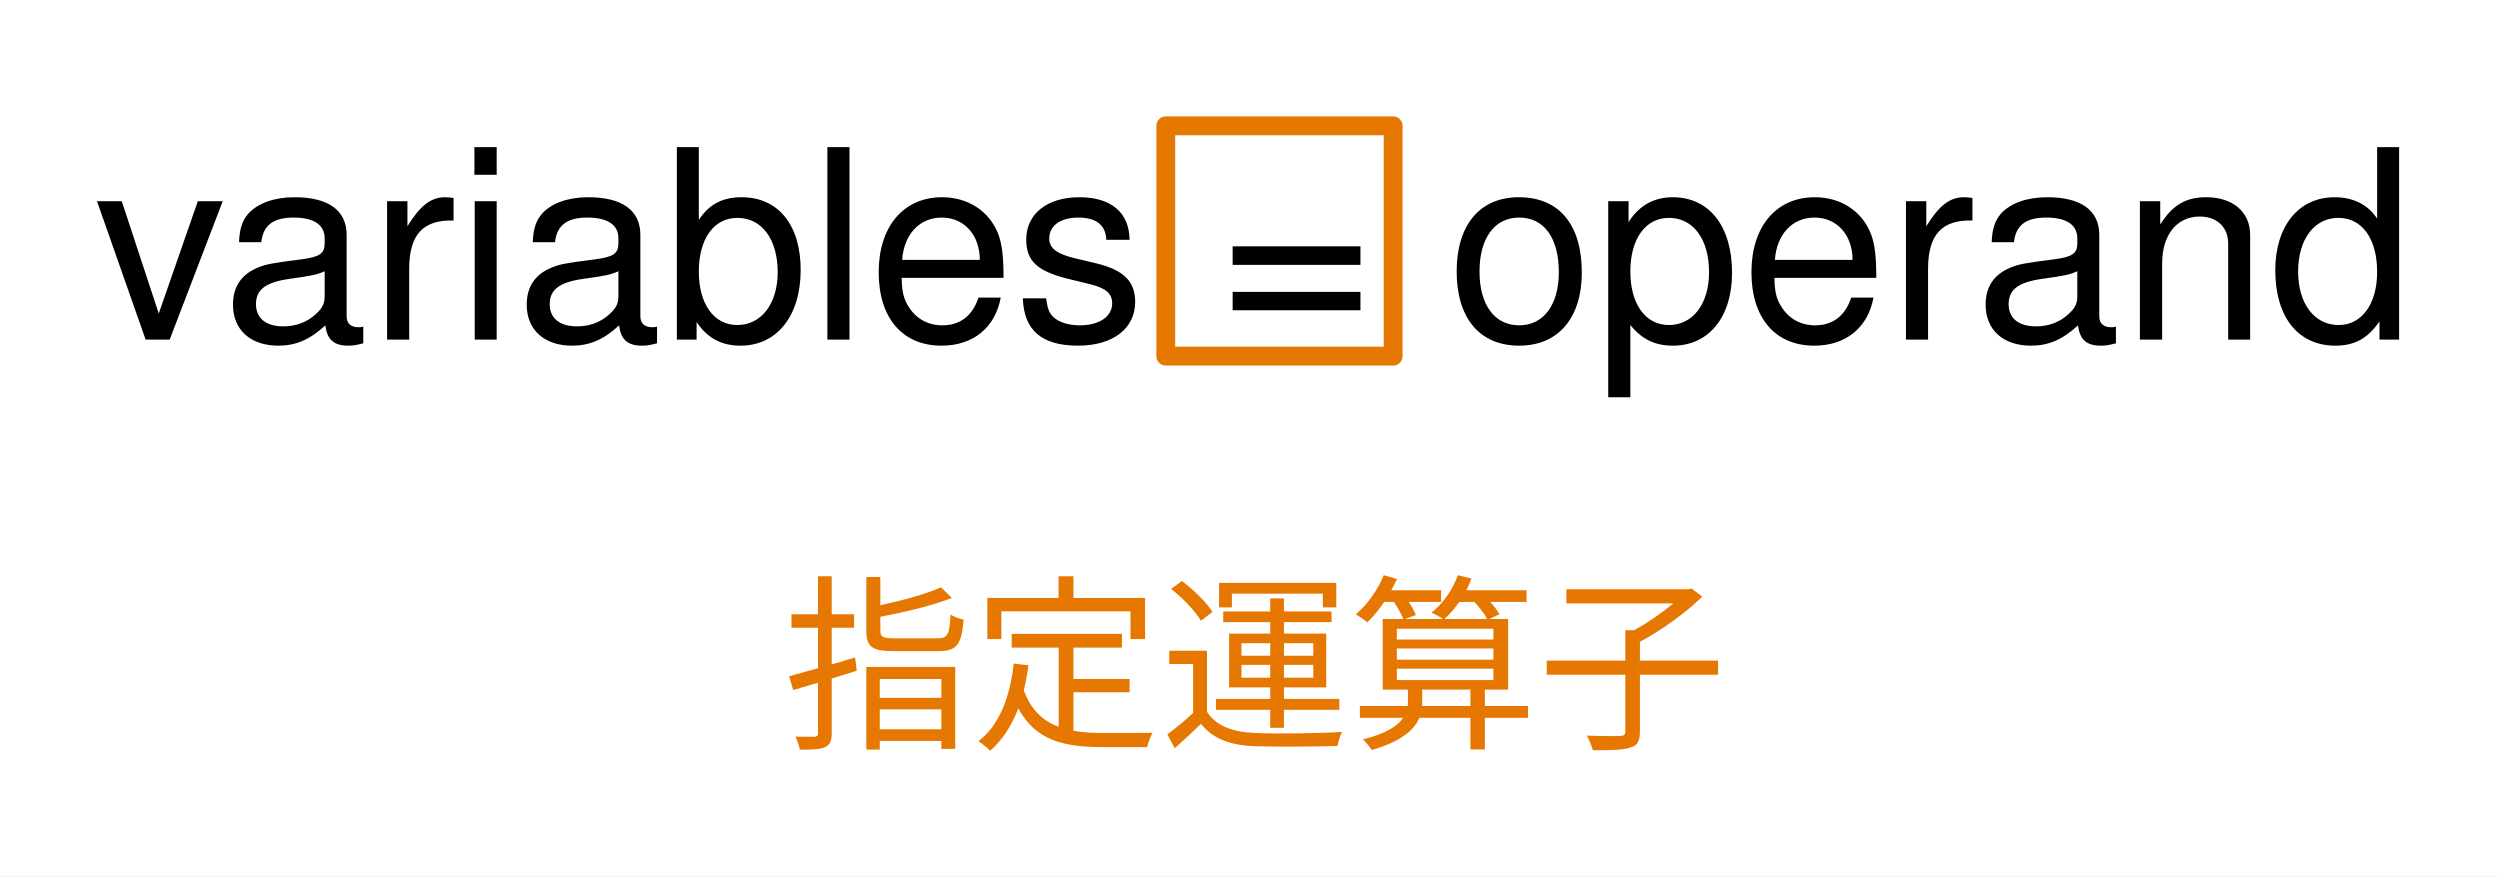
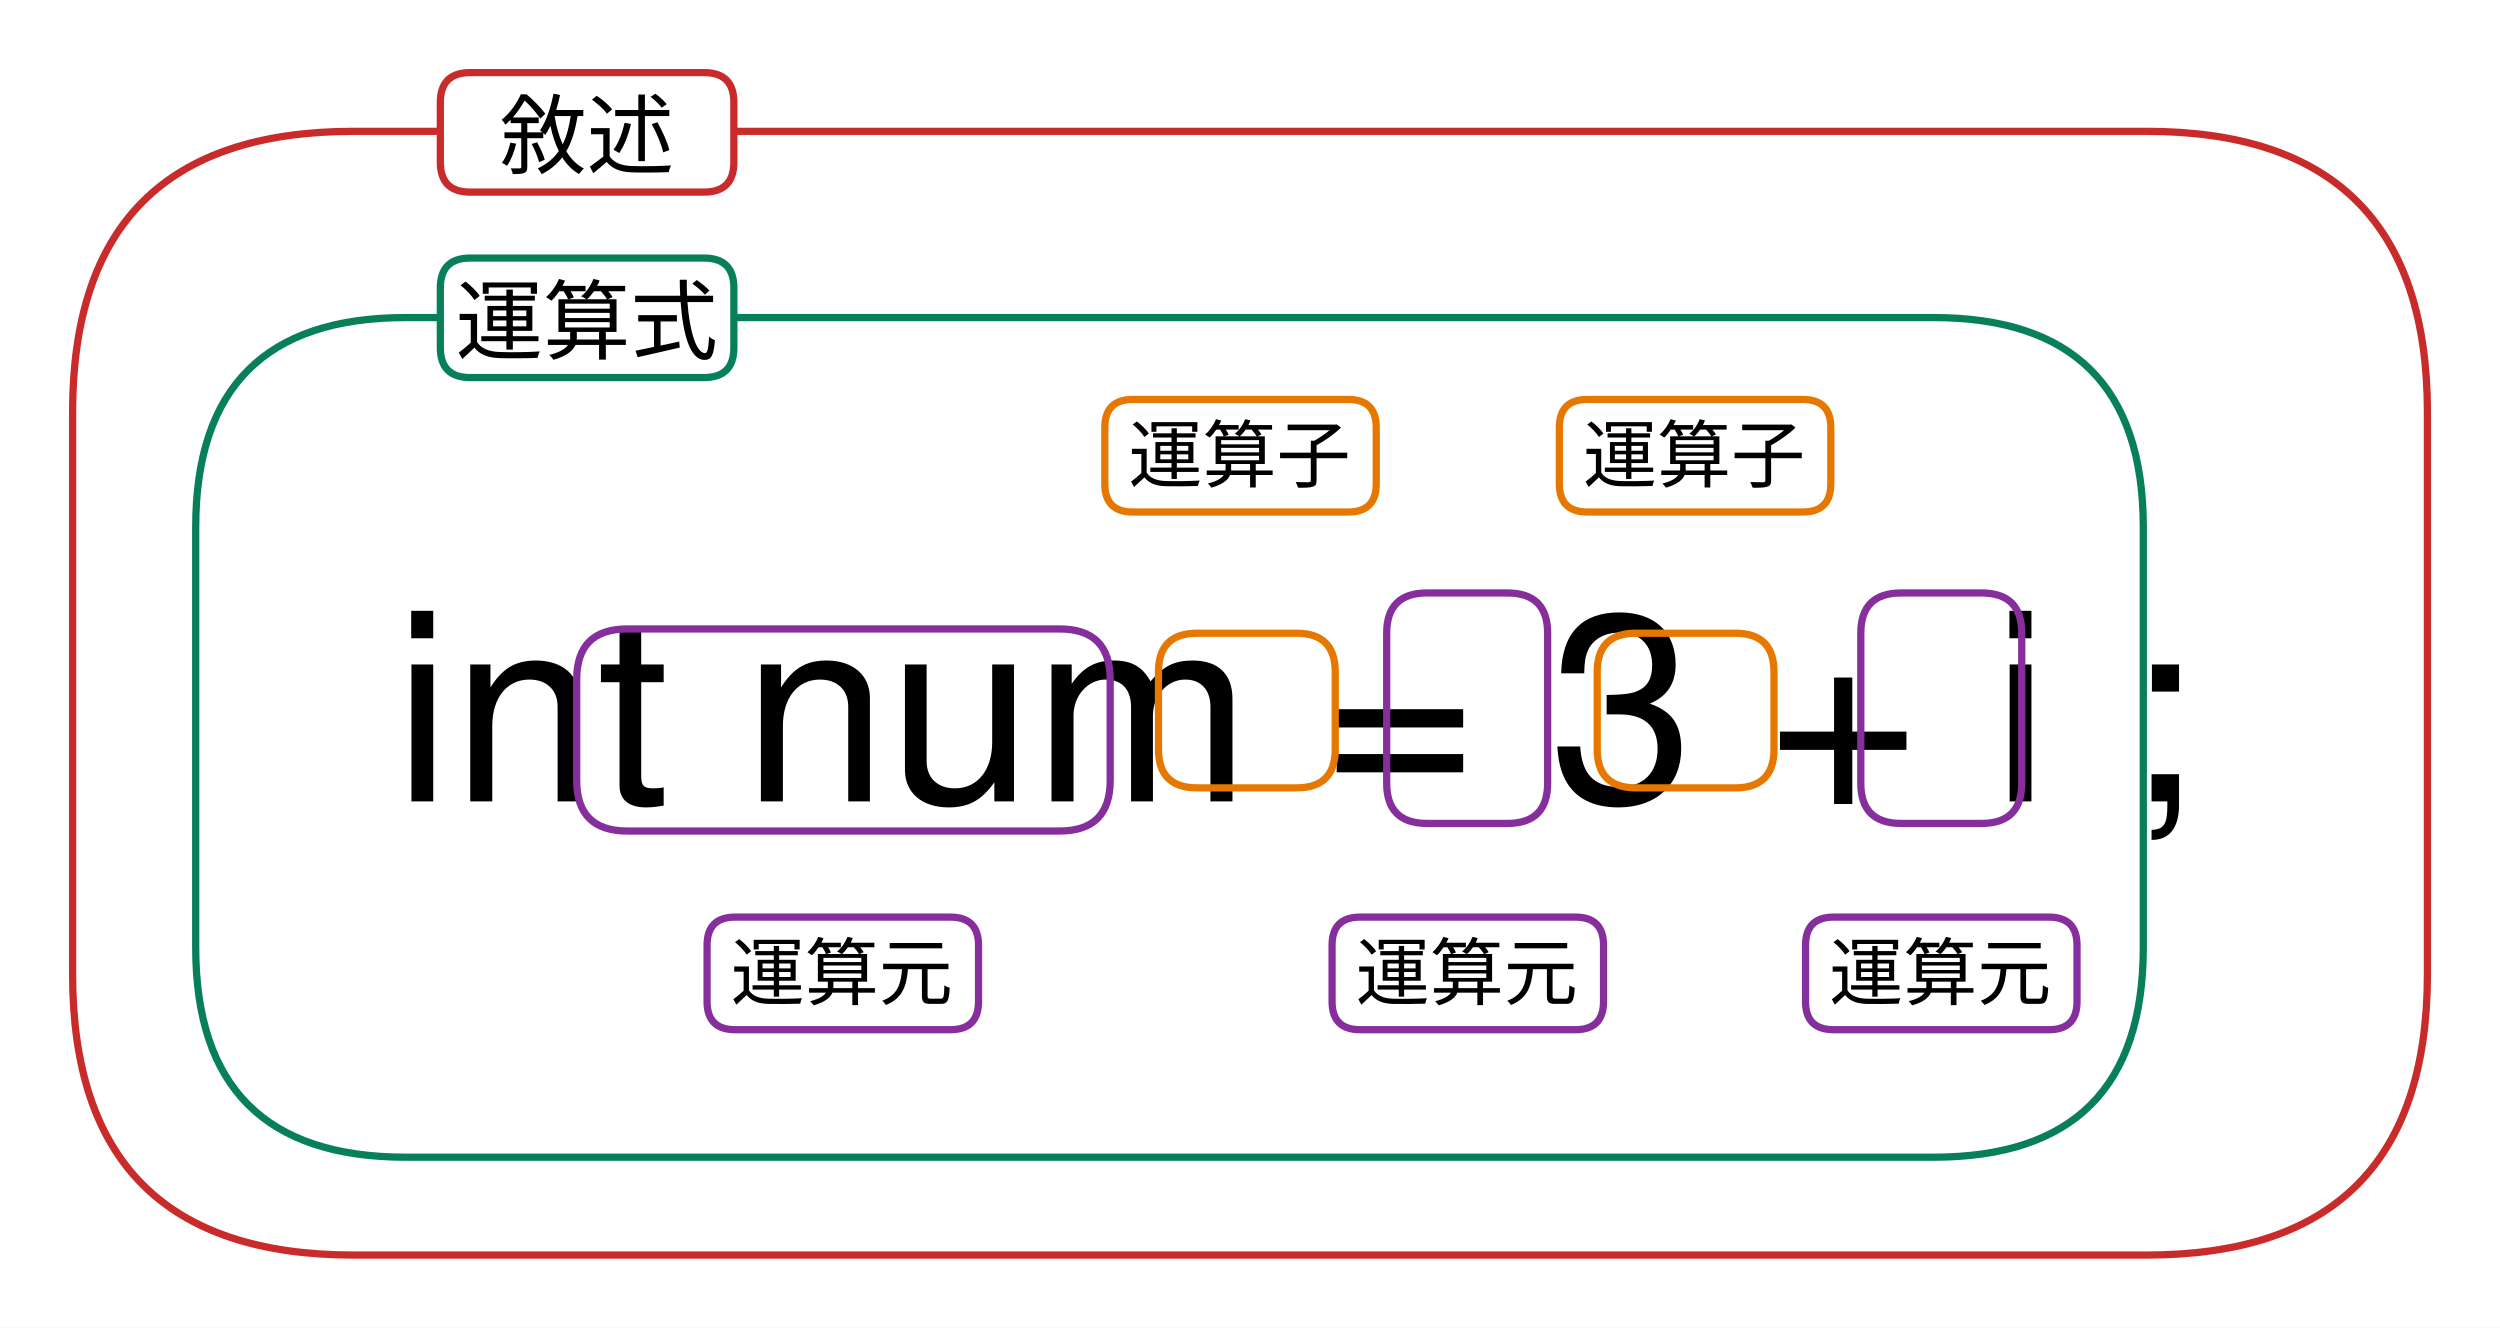
- <svg xmlns="http://www.w3.org/2000/svg" version="1.1" viewBox="0 0 265 92.881" width="265" height="92.881">
+ <svg xmlns="http://www.w3.org/2000/svg" version="1.1" viewBox="0 0 344.348 182.872" width="344.348" height="182.872">
  
-   eyJ2ZXJzaW9uIjoiMSIsImVuY29kaW5nIjoiYnN0cmluZyIsImNvbXByZXNzZWQiOnRydWUsImVuY29kZWQiOiJ4nM1Wy27TQFx1MDAxNN33K1wis23DPP2oxFx1MDAwMlpcdTAwMTBIPERTWiqEqok9iadxPcYzSZtWXbBiXHUwMDAxXHUwMDBidkj8XHUwMDAz/auC+Fx1MDAwYu44IXbSh0pRpXpcdTAwMTFp7mPu65y5OV5qtTw7LqS32vLkYSwylZTiwFt28pEsjdI5qEh1NnpYxpVlam1hVu/fXHUwMDE3RdHuK9vVetCO9f7ETWZyX+bWgOE7OLdax9VvI5CVh7ayraR1XHUwMDE4zNCi9KXOq5Bh5Fx1MDAxM4xcdFwiM1x1MDAwM2XWIZKVXHRoe1wiM7LWOJFnXHUwMDBlt4ZcdTAwMWJHayt7Ju4+pWRTXHJI/ryO2lNZ1rHjbFKPiNNhKWutsaVcdTAwMWXIbZXY1OW1IJ/5XHUwMDE5XHL9qr1KPeynuTRmzkdcdTAwMTdcIlZ27GSork/k/eqOWnLoykSojYLIZ1x1MDAxMWJcdTAwMTFUXHUwMDFizrTOn0R+O6Qo5ChAXHUwMDE4M8xcdTAwMTbyWtOZLl1e91D11Zl1RTzoQ3p5MrOxpchNIUpcdTAwMThVbXcwrZgwPpOlUvVTXHUwMDBiQkrreLLqO+Y8XCI+XHR4XYWLUjxL6ulX0lx1MDAxY496L8pccrIj9YfN3W2x87xQW95U/36xvakoi2lcdTAwMWI941x1MDAwZY1CXFxcco9cdTAwMWJcYqudh0VcIiZwwL5cdTAwMWZSjFx1MDAxMSdcZkczfabyXHUwMDAxKPNhltUyXHUwMDFkXHUwMDBmLkBQT+e2o47cfFx1MDAxYSNw0idiX2Xjv5SYoNqhXHUwMDE5Mlx1MDAxZIlSiW4mTetBS1x1MDAxN1x1MDAxMtqbNFx1MDAwN2AkJFDd6M+5PsxU34Hfy2Rvnlx1MDAxNVZcdTAwMDFcdTAwMWZnaqtcdTAwMWJtiCFcdTAwMTVcdTAwMDHXlc+SxZJ0qfoqXHUwMDE32eZcdTAwMTVpVbYny1x1MDAxN7OzlLGdoPNcdTAwMDKKkohcXEZRXHUwMDFhRZSGQXh9io6GR7t7+aiIzFuuzNFcblx1MDAwZj+86tyMouRcdTAwMDZcdTAwMTRFN6JohGnb5yRAXHUwMDA0XHUwMDA1lJOQzlGUXHUwMDAygXGAWMhDXHUwMDFh+ITR4FKOSj9cYv6Po21cdTAwMDQtx1x1MDAwMfZDXHUwMDAyfafnXHUwMDE5XHUwMDBiJlxmXHUwMDEzijDxI7BAzVx1MDAxN2PKYMJcIvAmnN1BXHUwMDA2w0tcdTAwMDfFsX9g8JXAvnTt4EvXXHUwMDBl5pjyXHUwMDEwwySvXHLq+MU43ci762/WX29ccmP8NFx1MDAxZHVKftdBXHUwMDFkXHUwMDA21IGJXHUwMDAwnDnzXHUwMDAzslx1MDAwMGrG2lx1MDAwMYYu+IRcdTAwMTJAPr81TOPGgq9RzM+hXHUwMDE2MVx1MDAxNDLu0zuKWo5cdTAwMWGv4Fxy91x1MDAwZZqTXrF3fn75dHb6/ffHz79Ov539+HrxzkFzbre9c1x1MDAxNlOa0HJp2nJcdTAwMGb+NnYs9FxmTCckhempZFp4fbE3UvLg0XlcdTAwMDTd61Wfu7WiuuOUdEM5Plk6+Vx1MDAwM1C00V4ifQ==
+   eyJ2ZXJzaW9uIjoiMSIsImVuY29kaW5nIjoiYnN0cmluZyIsImNvbXByZXNzZWQiOnRydWUsImVuY29kZWQiOiJ4nO2c3XLiyFx1MDAxNcfv9ylcXN7LLNo+/d2bylx1MDAwNcbY448xNvhcdTAwMDOTSlEyXGJcdTAwMTBcdTAwMDYkXHUwMDBiXHUwMDAxhqm52ErlKlx1MDAxN8lNKnmJpPJcdTAwMDCpytPk6y1yhD1Gxsgw9sys7Fx1MDAxZMrlKqSW1Gr9/v0/p7vFu2/W1tbDse+s/7C27lxc1+yOW1x1MDAwZuzR+nfR9qFcdTAwMTP0Xa+Hu+j0e99cdTAwMWJcdTAwMDS1aclWXHUwMDE4+v1cdTAwMWa+/972favphlx1MDAxN553adW87s1hTsfpOr2wj1x1MDAwNX+N39fW3k3/xy5cdTAwMTQ61+G07HTr7DJA2PzWXHUwMDAzrze9pFwiRHJquLgr4PY38UqhU8e9XHK703dme6JN68NcdTAwMGJz6Jd2vSPvuGVcdTAwMGWy51x1MDAwM31cdTAwMTJmZldtuJ1OKVx1MDAxY3du7seutVx1MDAwNoEz29tcdTAwMGZcdTAwMDPv0jlz62Erqtfc9rvj+lx1MDAxZbbX7KjAXHUwMDFiNFs9p9+/d4zn2zU3XHUwMDFjT++P3G21e83pOWZbrqPbZNpiXHUwMDAyuFx1MDAxNlx1MDAxNIhcdTAwMDE5a4/oeLx/XHUwMDBiW0FoYMKAMWauXjmv41x1MDAwNVG9viXTz6xmXHUwMDE3du2yidXr1e/KhIHd6/t2gI9qVm50e8dUz1x1MDAxYbrluM1WiFx1MDAxYjmdXc+ZtjuVXHUwMDEyOOGxakZcdTAwMTfxd+qzh39T/NKEW3vBxt5utTn0yidHg71mcf12/2/mW7dlXHUwMDA3/m0rrvejL7H7iG4hXHUwMDFmXHUwMDAzbHbwwK/bNzSAlEoxXHRCKaLv9nfc3iXu7FxyOp1cdTAwMTlcdTAwMDReLyy5k+g5MHlv65bddTvjXHUwMDBm6N/QXHUwMDFiUYtVcnshnqW79qs1tvaLtTU32vnLeFP3XHUwMDFkvNb0nOzewdmO24wwX69h7Z3gnlx1MDAwMkJcdTAwMTe1d1cg9GL3XFzD6th4wmCnPl9/L3Cbbs/uXHUwMDFjP1q1aen3332cXHUwMDE2qaJJWlx1MDAwNCGpUJytLMVmn55C0Gqc58J8Ledx98xv6y8nRfI0KVx1MDAxYWNcdTAwMTlJdPQhTCtxT4qMU8tcdTAwMTCjmFx1MDAwMia51rFH/am1yNRDKYJ8IEVNXGIlXHUwMDA0xFx1MDAxMimelkXBqTTOyrkqXHUwMDBmqv1ytz84lHdcdTAwMTd9llan9/QltFxuxFx1MDAwMkPFhz/J+Kra/d+Pv//P3/78r9/9dqFegX5hvc6q86hGXHUwMDAzp1x1MDAxNt5AukCojMskoVxuwjhiTFY3zVxyfnpw9TZ/7neY2D27XHUwMDE0rUyrff5cIpRKmKKMgNaK6zmlMktoQqVcdTAwMTZMccFVolC1pI6pPUeoXHUwMDE2M8BcYsdW11TSRbpcdTAwMTWWXHUwMDAwNExpsKJUaf1Ax0xoSjhhyyz1pen4SSbEZKJcdHFcIlx0N5qZldlcdTAwMGVP7eYof34gro6LXHUwMDFiXCIom1x1MDAwNsuwtLONhFhcdTAwMDRxQnBcdFx1MDAwNYQ43S5cdTAwMDSGK6KkpMvwXHJKXHUwMDAwzYbcr1xmhqEpXGLeXHUwMDFl7l6UU4zvV1x1MDAxYlpiQ5wl2lx1MDAxMIvSXHUwMDE5RtTqXHUwMDAxo9luXHUwMDFiqNDhfmt/Y1x1MDAwNMPKMFs8aaZfqsJCs5XKoFYlxHqmhTbEXHUwMDEzpZpcblx1MDAxZlx1MDAxMlIyPIVcXFx1MDAxNk++NCE/0Yd4XHUwMDEy3KBcYlo25uwrw92u+5xOymb4Jlx1MDAwM9uiSNo509tJO9xGgEUlylgqXCJcdTAwMTFePlx1MDAwN3fKfFxie1x1MDAxYoo5qlpG78FR+fpoa3iwNzKbXHUwMDE1ddpcdTAwMTj7Y2+SYnq/2tBSXHUwMDFi0klKlVwiosLQ1SPGs1x1MDAxMt+/Ylxy5fhZ+1x1MDAxODIuI/nG+EUolWiCXHUwMDA0cW4kLMmGUm5DoChBQ1x1MDAxNfq1KflpPlx1MDAxNFx1MDAxYt55MCiHXHUwMDE30lJJtTLeOyNG21x1MDAwN1lezvJccp/Wt/PlwW4n7XhrwS2FSFx1MDAxOSVcdTAwMTRmgPfgplxuLElcdTAwMDTThiFVXHUwMDA0fmpcdTAwMTdcdTAwMDKFSFNcIrVaXHUwMDAyb+mwfKFLmXrF71x1MDAxZea2Q7cwqZi9XHUwMDE0w/tZbOivf0yVXHJhdZ5uQ4hgolxyUSVAXHUwMDFitbpOJ+ft3fJWr9JcdTAwMWT5LVpcdTAwMTicXHUwMDA2XHUwMDFi7XHqXHUwMDAzxkinUmNcdTAwMGVcdTAwMDFcbrhAZc4plVrYXHUwMDBlXHUwMDA2O3fAkFHJRKU6iOLzlPpcdFxciEu0IVwi+DJcdTAwMTN6aTr+1MlcdTAwMTA+TKmZoquznW1tblx1MDAwZbauiydqXHUwMDE0XHUwMDE0vGLtqiA37bSzbVx1MDAwMKFcdTAwMTJcdTAwMTRcZqNU0/lMf96FIFx1MDAxOe4vY0NSMa2UkctcXKhfvWz7reCwTzftQ7/GSLPDWymm96tcdTAwMGI9PVx1MDAxOUI6MVx1MDAwN8D0YGWl8sv6Ic/lwjr32K7pXHUwMDE2j6vjbOrH5FwipVIjXGJFkCT6iJ5T6otyIU21oFpcdTAwMTN4ZTp+OuBAXHUwMDEyrVxiw26FiS4mjytcdTAwMTNe3Vx1MDAxYVP/6NrdOVx1MDAxZY4y2VFtt1KU22knXHUwMDFjs3SLKCWZJJIywe7HWUicXHUwMDE1zVx1MDAxZZkofjGEfD7CKbdu2CZaXHUwMDFhIVFyXHUwMDBmXHUwMDExp2DdSSAqZlx1MDAxZWZMhGkhOFlqVa+GYJE4w4lPjFx1MDAxYVx1MDAxNi21WZngs+pFcFau1vq9VtjOnIX7XHUwMDA2NstpJ9hQij1cdTAwMWbloKVCQcf6vVx1MDAxN0kwXHUwMDFhXHJcdTAwMDVlPt+SuLRcdTAwMTGcvGhcdTAwMTO04opcdTAwMGLyXHUwMDExk/RNWTdcdTAwMTfts2J5t8uu62OvXHUwMDEwiGLq81x1MDAwMaXBMlx1MDAxY1x1MDAwMVx1MDAwNaqM4nxuqVx1MDAxOGGWNlx1MDAxME1cbipcdTAwMDNcdTAwMTL451x1MDAxYnJVzIpcdTAwMTNcdTAwMWNcdTAwMWJcdTAwMDCbXHUwMDExrKxZXHUwMDAxXG6aPJw7YVhJdJNlye4rXCKYJFx1MDAxMayF1IJg77MywDWnWylmNFx1MDAxMy0/dMjppjtcdTAwMTFZknaAMVW911x1MDAwNat7XHUwMDAwU6Mtw1x1MDAwNFx1MDAwMW04IZjUJvfBz1x1MDAwNVx1MDAxOK1cdTAwMDDULFJmcsEyZFx1MDAwNpZKXGKmP1x1MDAwNMpcdTAwMWFDfsGXLkJ5PVx1MDAwNMfCvvk1gECpXHUwMDAyYVYnuNRcdTAwMWSE+XPgw8LbwMlnesHJ5IqnnWAjtKVcdTAwMDFTOImRXHUwMDAyMPHCXHRcdTAwMDZjXHUwMDA0XHUwMDE1VKqfXHUwMDBmwjJcdTAwMTFhbE8hXHUwMDE5/ZhAuFflY7/c63Ymviv2RiNWuqS1tDOsqLG4jFx1MDAxMOVAMISk91x1MDAxOZZgXHUwMDExTFx0WDSmzpjgj8xuadVcdTAwMTBcdTAwMTfPYFhqK1x1MDAxNiPE5ohno1x1MDAxNSCs6b5bjlx1MDAwNZ9HXHUwMDE4O1x1MDAxZI6o/HxcdTAwMDJhblx1MDAxMlx1MDAwM2FDXHUwMDA1gKZ09Vx1MDAxNXDZ1olfuTw9cK53Sm/LNHizXHUwMDEzXHUwMDFjJi09mFx1MDAwM/Enw1cyXHUwMDBiJI9cdTAwMDZeNSfxdVx1MDAxNlN8XHUwMDA1tTRBtFx1MDAwNSiiQCUvw16B3m9cdTAwMWK3n4fscmLF8jNcdTAwMWWfXCKOXHKRW1xcKFwiicKqMm5cdTAwMDSbh1x1MDAxN7CSXCKe2Sxm151cZv29q1x1MDAwNjQ7uXNMW/bc5pafe6kjbUnzPVx1MDAxY1x1MDAxMld2RmmCkvjEV1x1MDAxZkamjeokW1x1MDAxOU10sfcmuHLyNXD7+dT3zJJb0diD1Cp6I1xi5tHmXHUwMDE4e1x1MDAwMFx1MDAwMmNMNOH/XGLaz53vkZbGgI5cdTAwMTmJaFO0iVx1MDAwNWxcdTAwMGJcdTAwMGK3o1uy6M08XHUwMDAzMVx1MDAxOX5gmzKEROvYyOjroHtcdTAwMDZRbD6IWoQxXCLUTbvFXHUwMDE30Kw2XHUwMDFm9I8/LJ5cdTAwMGaCxGb+ovNDWL1nOFx1MDAxNk+OuSTGrlx1MDAxY/hHWNZ+x2vXRO6wXHUwMDA1JjOBjDpsn8jjlFtcdTAwMTY8NvRImbBcdTAwMTjXREZcdTAwMDWoia2km9d1zVCb2s/Q9fzY41wiXXMrVoAuyFx1MDAxOaavZVx1MDAwMl06PZQu1T5cdTAwMWRfpVx1MDAxMlx1MDAxN9lcdTAwMDAzmpJ7XHUwMDBikZdGXFw6kCo/OqPV/GlhI2y4zUz+OuX4Plx1MDAxZXFRZeFcdTAwMGWJUVx1MDAxN6ZP+pGcd1x1MDAwNXw/e8QlXHUwMDA0JjzRe+1L6H2Th0Ih0+yc8FxcJpM/qmy09jJBik3pSSGXXCLJZGNcdTAwMWFcdTAwMTGtsP+IXHUwMDAxneHFZN+vNDrd/VOix+FFZ7tRlalcdTAwMGa5XHUwMDE0iVx1MDAwNqqp1sKI6NdcdTAwMGXm2I4yVIHxXHUwMDE41Zh7ith7gp/8p1x1MDAxMFx1MDAxNnXGXHUwMDBiXnxT0ihMeF9cdTAwMWK/nzao+vef/vLff/49XHUwMDFkK2xu63Ij0G9u23bd9v1SiI2DJW7kis/Rrd/e+Ox860PXXHUwMDE5bST2k9FZp6KP1OVErf/u/Tfv/1x1MDAwZi11jHAifQ==
  <defs>
    <style>
      @font-face {
        font-family: "Virgil";
-         src: url("https://unpkg.com/@excalidraw/excalidraw@0.13.0/dist/excalidraw-assets/Virgil.woff2");
+         src: url("https://excalidraw.com/Virgil.woff2");
      }
      @font-face {
        font-family: "Cascadia";
-         src: url("https://unpkg.com/@excalidraw/excalidraw@0.13.0/dist/excalidraw-assets/Cascadia.woff2");
+         src: url("https://excalidraw.com/Cascadia.woff2");
      }
    </style>
  </defs>
-   <rect x="0" y="0" width="265" height="92.881" fill="#ffffff" />
-   <g transform="translate(10 10) rotate(0 122.5 16.5)">
-     <text x="0" y="26" font-family="Helvetica, Segoe UI Emoji" font-size="28px" fill="#000000" text-anchor="start" style="white-space: pre;" direction="ltr">variables = operand</text>
+   <rect x="0" y="0" width="344.348" height="182.872" fill="#ffffff" />
+   <g transform="translate(35.83907 77.3839) rotate(0 142.5 21)">
+     <text x="142.5" y="33" font-family="Helvetica, Segoe UI Emoji" font-size="36px" fill="#000000" text-anchor="middle" style="white-space: pre;" direction="ltr">int num = 3 +  i    ;</text>
  </g>
-   <g stroke-linecap="round" transform="translate(123.5731 13.33964) rotate(0 12.04966 12.20615)">
-     <path d="M0 0 C7.52 0, 15.03 0, 24.1 0 M0 0 C7.46 0, 14.92 0, 24.1 0 M24.1 0 C24.1 8.17, 24.1 16.34, 24.1 24.41 M24.1 0 C24.1 9.47, 24.1 18.93, 24.1 24.41 M24.1 24.41 C16.01 24.41, 7.93 24.41, 0 24.41 M24.1 24.41 C18.63 24.41, 13.17 24.41, 0 24.41 M0 24.41 C0 16.11, 0 7.81, 0 0 M0 24.41 C0 15.02, 0 5.64, 0 0" stroke="#e67700" stroke-width="2" fill="none" />
+   <g transform="translate(97.44847 125.6511) rotate(0 18.5 8)">
+     <text x="18.5" y="12" font-family="Helvetica, Segoe UI Emoji" font-size="10.193px" fill="#000000" text-anchor="middle" style="white-space: pre;" direction="ltr">運算元</text>
  </g>
-   <g transform="translate(83.01958 57.88092) rotate(0 51 12.5)">
-     <text x="0" y="20" font-family="Helvetica, Segoe UI Emoji" font-size="20px" fill="#e67700" text-anchor="start" style="white-space: pre;" direction="ltr">指定運算子</text>
+   <g stroke-linecap="round" transform="translate(97.3913 126.3216) rotate(0 18.69565 7.755233)">
+     <path d="M3.88 0 M3.88 0 C13.88 0, 23.88 0, 33.51 0 M3.88 0 C10.97 0, 18.07 0, 33.51 0 M33.51 0 C36.1 0, 37.39 1.29, 37.39 3.88 M33.51 0 C36.1 0, 37.39 1.29, 37.39 3.88 M37.39 3.88 C37.39 6.25, 37.39 8.63, 37.39 11.63 M37.39 3.88 C37.39 5.91, 37.39 7.94, 37.39 11.63 M37.39 11.63 C37.39 14.22, 36.1 15.51, 33.51 15.51 M37.39 11.63 C37.39 14.22, 36.1 15.51, 33.51 15.51 M33.51 15.51 C24.97 15.51, 16.43 15.51, 3.88 15.51 M33.51 15.51 C22.27 15.51, 11.03 15.51, 3.88 15.51 M3.88 15.51 C1.29 15.51, 0 14.22, 0 11.63 M3.88 15.51 C1.29 15.51, 0 14.22, 0 11.63 M0 11.63 C0 9.36, 0 7.09, 0 3.88 M0 11.63 C0 10.04, 0 8.45, 0 3.88 M0 3.88 C0 1.29, 1.29 0, 3.88 0 M0 3.88 C0 1.29, 1.29 0, 3.88 0" stroke="#862e9c" stroke-width="1" fill="none" />
+   </g>
+   <g transform="translate(183.5354 125.6511) rotate(0 18.5 8)">
+     <text x="18.5" y="12" font-family="Helvetica, Segoe UI Emoji" font-size="10.193px" fill="#000000" text-anchor="middle" style="white-space: pre;" direction="ltr">運算元</text>
+   </g>
+   <g stroke-linecap="round" transform="translate(183.4783 126.3216) rotate(0 18.69565 7.755233)">
+     <path d="M3.88 0 M3.88 0 C15.38 0, 26.87 0, 33.51 0 M3.88 0 C12.41 0, 20.94 0, 33.51 0 M33.51 0 C36.1 0, 37.39 1.29, 37.39 3.88 M33.51 0 C36.1 0, 37.39 1.29, 37.39 3.88 M37.39 3.88 C37.39 5.97, 37.39 8.07, 37.39 11.63 M37.39 3.88 C37.39 6.73, 37.39 9.59, 37.39 11.63 M37.39 11.63 C37.39 14.22, 36.1 15.51, 33.51 15.51 M37.39 11.63 C37.39 14.22, 36.1 15.51, 33.51 15.51 M33.51 15.51 C24.56 15.51, 15.61 15.51, 3.88 15.51 M33.51 15.51 C24.21 15.51, 14.9 15.51, 3.88 15.51 M3.88 15.51 C1.29 15.51, 0 14.22, 0 11.63 M3.88 15.51 C1.29 15.51, 0 14.22, 0 11.63 M0 11.63 C0 9.73, 0 7.83, 0 3.88 M0 11.63 C0 8.98, 0 6.32, 0 3.88 M0 3.88 C0 1.29, 1.29 0, 3.88 0 M0 3.88 C0 1.29, 1.29 0, 3.88 0" stroke="#862e9c" stroke-width="1" fill="none" />
+   </g>
+   <g transform="translate(248.7528 125.6511) rotate(0 18.5 8)">
+     <text x="18.5" y="12" font-family="Helvetica, Segoe UI Emoji" font-size="10.193px" fill="#000000" text-anchor="middle" style="white-space: pre;" direction="ltr">運算元</text>
+   </g>
+   <g stroke-linecap="round" transform="translate(248.6957 126.3216) rotate(0 18.69565 7.755233)">
+     <path d="M3.88 0 M3.88 0 C15.34 0, 26.79 0, 33.51 0 M3.88 0 C12.96 0, 22.04 0, 33.51 0 M33.51 0 C36.1 0, 37.39 1.29, 37.39 3.88 M33.51 0 C36.1 0, 37.39 1.29, 37.39 3.88 M37.39 3.88 C37.39 5.61, 37.39 7.34, 37.39 11.63 M37.39 3.88 C37.39 6.04, 37.39 8.2, 37.39 11.63 M37.39 11.63 C37.39 14.22, 36.1 15.51, 33.51 15.51 M37.39 11.63 C37.39 14.22, 36.1 15.51, 33.51 15.51 M33.51 15.51 C22.81 15.51, 12.1 15.51, 3.88 15.51 M33.51 15.51 C26.58 15.51, 19.66 15.51, 3.88 15.51 M3.88 15.51 C1.29 15.51, 0 14.22, 0 11.63 M3.88 15.51 C1.29 15.51, 0 14.22, 0 11.63 M0 11.63 C0 8.6, 0 5.57, 0 3.88 M0 11.63 C0 8.65, 0 5.67, 0 3.88 M0 3.88 C0 1.29, 1.29 0, 3.88 0 M0 3.88 C0 1.29, 1.29 0, 3.88 0" stroke="#862e9c" stroke-width="1" fill="none" />
+   </g>
+   <g transform="translate(152.2311 54.34671) rotate(0 18.5 8)">
+     <text x="18.5" y="12" font-family="Helvetica, Segoe UI Emoji" font-size="10.193px" fill="#000000" text-anchor="middle" style="white-space: pre;" direction="ltr">運算子</text>
+   </g>
+   <g stroke-linecap="round" transform="translate(152.1739 55.01724) rotate(0 18.69565 7.755233)">
+     <path d="M3.88 0 M3.88 0 C13.98 0, 24.08 0, 33.51 0 M3.88 0 C11.82 0, 19.77 0, 33.51 0 M33.51 0 C36.1 0, 37.39 1.29, 37.39 3.88 M33.51 0 C36.1 0, 37.39 1.29, 37.39 3.88 M37.39 3.88 C37.39 5.79, 37.39 7.7, 37.39 11.63 M37.39 3.88 C37.39 6.92, 37.39 9.97, 37.39 11.63 M37.39 11.63 C37.39 14.22, 36.1 15.51, 33.51 15.51 M37.39 11.63 C37.39 14.22, 36.1 15.51, 33.51 15.51 M33.51 15.51 C22.82 15.51, 12.14 15.51, 3.88 15.51 M33.51 15.51 C27 15.51, 20.49 15.51, 3.88 15.51 M3.88 15.51 C1.29 15.51, 0 14.22, 0 11.63 M3.88 15.51 C1.29 15.51, 0 14.22, 0 11.63 M0 11.63 C0 9.08, 0 6.54, 0 3.88 M0 11.63 C0 9.16, 0 6.69, 0 3.88 M0 3.88 C0 1.29, 1.29 0, 3.88 0 M0 3.88 C0 1.29, 1.29 0, 3.88 0" stroke="#e67700" stroke-width="1" fill="none" />
+   </g>
+   <g transform="translate(214.8398 54.34671) rotate(0 18.5 8)">
+     <text x="18.5" y="12" font-family="Helvetica, Segoe UI Emoji" font-size="10.193px" fill="#000000" text-anchor="middle" style="white-space: pre;" direction="ltr">運算子</text>
+   </g>
+   <g stroke-linecap="round" transform="translate(214.7826 55.01724) rotate(0 18.69565 7.755233)">
+     <path d="M3.88 0 M3.88 0 C13.46 0, 23.05 0, 33.51 0 M3.88 0 C11.09 0, 18.3 0, 33.51 0 M33.51 0 C36.1 0, 37.39 1.29, 37.39 3.88 M33.51 0 C36.1 0, 37.39 1.29, 37.39 3.88 M37.39 3.88 C37.39 5.9, 37.39 7.92, 37.39 11.63 M37.39 3.88 C37.39 6.54, 37.39 9.2, 37.39 11.63 M37.39 11.63 C37.39 14.22, 36.1 15.51, 33.51 15.51 M37.39 11.63 C37.39 14.22, 36.1 15.51, 33.51 15.51 M33.51 15.51 C22.83 15.51, 12.15 15.51, 3.88 15.51 M33.51 15.51 C26.42 15.51, 19.32 15.51, 3.88 15.51 M3.88 15.51 C1.29 15.51, 0 14.22, 0 11.63 M3.88 15.51 C1.29 15.51, 0 14.22, 0 11.63 M0 11.63 C0 9.4, 0 7.16, 0 3.88 M0 11.63 C0 9.8, 0 7.96, 0 3.88 M0 3.88 C0 1.29, 1.29 0, 3.88 0 M0 3.88 C0 1.29, 1.29 0, 3.88 0" stroke="#e67700" stroke-width="1" fill="none" />
+   </g>
+   <g stroke-linecap="round" transform="translate(159.5652 87.21982) rotate(0 12.17391 10.65217)">
+     <path d="M5.33 0 M5.33 0 C9.31 0, 13.3 0, 19.02 0 M5.33 0 C8.91 0, 12.48 0, 19.02 0 M19.02 0 C22.57 0, 24.35 1.78, 24.35 5.33 M19.02 0 C22.57 0, 24.35 1.78, 24.35 5.33 M24.35 5.33 C24.35 9, 24.35 12.68, 24.35 15.98 M24.35 5.33 C24.35 8.2, 24.35 11.07, 24.35 15.98 M24.35 15.98 C24.35 19.53, 22.57 21.3, 19.02 21.3 M24.35 15.98 C24.35 19.53, 22.57 21.3, 19.02 21.3 M19.02 21.3 C15.94 21.3, 12.85 21.3, 5.33 21.3 M19.02 21.3 C15.46 21.3, 11.89 21.3, 5.33 21.3 M5.33 21.3 C1.78 21.3, 0 19.53, 0 15.98 M5.33 21.3 C1.78 21.3, 0 19.53, 0 15.98 M0 15.98 C0 13.65, 0 11.32, 0 5.33 M0 15.98 C0 11.75, 0 7.52, 0 5.33 M0 5.33 C0 1.78, 1.78 0, 5.33 0 M0 5.33 C0 1.78, 1.78 0, 5.33 0" stroke="#e67700" stroke-width="1" fill="none" />
+   </g>
+   <g stroke-linecap="round" transform="translate(220 87.21982) rotate(0 12.17391 10.65217)">
+     <path d="M5.33 0 M5.33 0 C10.74 0, 16.15 0, 19.02 0 M5.33 0 C8.42 0, 11.51 0, 19.02 0 M19.02 0 C22.57 0, 24.35 1.78, 24.35 5.33 M19.02 0 C22.57 0, 24.35 1.78, 24.35 5.33 M24.35 5.33 C24.35 8.2, 24.35 11.07, 24.35 15.98 M24.35 5.33 C24.35 8.46, 24.35 11.59, 24.35 15.98 M24.35 15.98 C24.35 19.53, 22.57 21.3, 19.02 21.3 M24.35 15.98 C24.35 19.53, 22.57 21.3, 19.02 21.3 M19.02 21.3 C15.74 21.3, 12.46 21.3, 5.33 21.3 M19.02 21.3 C14.7 21.3, 10.39 21.3, 5.33 21.3 M5.33 21.3 C1.78 21.3, 0 19.53, 0 15.98 M5.33 21.3 C1.78 21.3, 0 19.53, 0 15.98 M0 15.98 C0 13.53, 0 11.08, 0 5.33 M0 15.98 C0 13.31, 0 10.64, 0 5.33 M0 5.33 C0 1.78, 1.78 0, 5.33 0 M0 5.33 C0 1.78, 1.78 0, 5.33 0" stroke="#e67700" stroke-width="1" fill="none" />
+   </g>
+   <g stroke-linecap="round" transform="translate(79.43478 86.63286) rotate(0 36.73913 13.91304)">
+     <path d="M6.96 0 M6.96 0 C19.4 0, 31.85 0, 66.52 0 M6.96 0 C28.62 0, 50.27 0, 66.52 0 M66.52 0 C71.16 0, 73.48 2.32, 73.48 6.96 M66.52 0 C71.16 0, 73.48 2.32, 73.48 6.96 M73.48 6.96 C73.48 11.78, 73.48 16.6, 73.48 20.87 M73.48 6.96 C73.48 12.04, 73.48 17.12, 73.48 20.87 M73.48 20.87 C73.48 25.51, 71.16 27.83, 66.52 27.83 M73.48 20.87 C73.48 25.51, 71.16 27.83, 66.52 27.83 M66.52 27.83 C43.61 27.83, 20.71 27.83, 6.96 27.83 M66.52 27.83 C46.33 27.83, 26.14 27.83, 6.96 27.83 M6.96 27.83 C2.32 27.83, 0 25.51, 0 20.87 M6.96 27.83 C2.32 27.83, 0 25.51, 0 20.87 M0 20.87 C0 16.24, 0 11.62, 0 6.96 M0 20.87 C0 17.09, 0 13.31, 0 6.96 M0 6.96 C0 2.32, 2.32 0, 6.96 0 M0 6.96 C0 2.32, 2.32 0, 6.96 0" stroke="#862e9c" stroke-width="1" fill="none" />
+   </g>
+   <g stroke-linecap="round" transform="translate(191 81.67634) rotate(0 11.08696 15.86957)">
+     <path d="M5.54 0 M5.54 0 C8.31 0, 11.07 0, 16.63 0 M5.54 0 C9.39 0, 13.25 0, 16.63 0 M16.63 0 C20.33 0, 22.17 1.85, 22.17 5.54 M16.63 0 C20.33 0, 22.17 1.85, 22.17 5.54 M22.17 5.54 C22.17 13.32, 22.17 21.09, 22.17 26.2 M22.17 5.54 C22.17 13.61, 22.17 21.67, 22.17 26.2 M22.17 26.2 C22.17 29.89, 20.33 31.74, 16.63 31.74 M22.17 26.2 C22.17 29.89, 20.33 31.74, 16.63 31.74 M16.63 31.74 C14.02 31.74, 11.41 31.74, 5.54 31.74 M16.63 31.74 C12.74 31.74, 8.85 31.74, 5.54 31.74 M5.54 31.74 C1.85 31.74, 0 29.89, 0 26.2 M5.54 31.74 C1.85 31.74, 0 29.89, 0 26.2 M0 26.2 C0 21.27, 0 16.35, 0 5.54 M0 26.2 C0 19.18, 0 12.17, 0 5.54 M0 5.54 C0 1.85, 1.85 0, 5.54 0 M0 5.54 C0 1.85, 1.85 0, 5.54 0" stroke="#862e9c" stroke-width="1" fill="none" />
+   </g>
+   <g stroke-linecap="round" transform="translate(256.3043 81.67634) rotate(0 11.08696 15.86957)">
+     <path d="M5.54 0 M5.54 0 C8.12 0, 10.7 0, 16.63 0 M5.54 0 C9.95 0, 14.36 0, 16.63 0 M16.63 0 C20.33 0, 22.17 1.85, 22.17 5.54 M16.63 0 C20.33 0, 22.17 1.85, 22.17 5.54 M22.17 5.54 C22.17 10.62, 22.17 15.7, 22.17 26.2 M22.17 5.54 C22.17 10.3, 22.17 15.06, 22.17 26.2 M22.17 26.2 C22.17 29.89, 20.33 31.74, 16.63 31.74 M22.17 26.2 C22.17 29.89, 20.33 31.74, 16.63 31.74 M16.63 31.74 C14.17 31.74, 11.7 31.74, 5.54 31.74 M16.63 31.74 C13.67 31.74, 10.71 31.74, 5.54 31.74 M5.54 31.74 C1.85 31.74, 0 29.89, 0 26.2 M5.54 31.74 C1.85 31.74, 0 29.89, 0 26.2 M0 26.2 C0 19.35, 0 12.51, 0 5.54 M0 26.2 C0 20.73, 0 15.25, 0 5.54 M0 5.54 C0 1.85, 1.85 0, 5.54 0 M0 5.54 C0 1.85, 1.85 0, 5.54 0" stroke="#862e9c" stroke-width="1" fill="none" />
+   </g>
+   <g stroke-linecap="round" transform="translate(26.95652 43.74156) rotate(0 134.1304 57.82609)">
+     <path d="M28.91 0 M28.91 0 C93.26 0, 157.61 0, 239.35 0 M28.91 0 C77.92 0, 126.92 0, 239.35 0 M239.35 0 C258.62 0, 268.26 9.64, 268.26 28.91 M239.35 0 C258.62 0, 268.26 9.64, 268.26 28.91 M268.26 28.91 C268.26 51.7, 268.26 74.5, 268.26 86.74 M268.26 28.91 C268.26 50.82, 268.26 72.73, 268.26 86.74 M268.26 86.74 C268.26 106.01, 258.62 115.65, 239.35 115.65 M268.26 86.74 C268.26 106.01, 258.62 115.65, 239.35 115.65 M239.35 115.65 C172.1 115.65, 104.85 115.65, 28.91 115.65 M239.35 115.65 C195.85 115.65, 152.36 115.65, 28.91 115.65 M28.91 115.65 C9.64 115.65, 0 106.01, 0 86.74 M28.91 115.65 C9.64 115.65, 0 106.01, 0 86.74 M0 86.74 C0 66.27, 0 45.8, 0 28.91 M0 86.74 C0 68.58, 0 50.43, 0 28.91 M0 28.91 C0 9.64, 9.64 0, 28.91 0 M0 28.91 C0 9.64, 9.64 0, 28.91 0" stroke="#087f5b" stroke-width="1" fill="none" />
+   </g>
+   <g stroke-linecap="round" transform="translate(60.65217 35.54536) rotate(0 20.21739 8.22853)">
+     <path d="M4.11 0 L38.12 0.26 L40.18 2.31 L40.18 14.14 L39.41 15.43 L36.32 16.46 L2.31 16.2 L0.26 14.14 L0 4.11 L1.03 1.03 L4.11 0" stroke="none" stroke-width="0" fill="#ffffffff" />
+     <path d="M4.11 0 M4.11 0 C13.71 0, 23.31 0, 36.32 0 M4.11 0 C13.59 0, 23.06 0, 36.32 0 M36.32 0 C39.06 0, 40.43 1.37, 40.43 4.11 M36.32 0 C39.06 0, 40.43 1.37, 40.43 4.11 M40.43 4.11 C40.43 7.01, 40.43 9.9, 40.43 12.34 M40.43 4.11 C40.43 7.39, 40.43 10.66, 40.43 12.34 M40.43 12.34 C40.43 15.09, 39.06 16.46, 36.32 16.46 M40.43 12.34 C40.43 15.09, 39.06 16.46, 36.32 16.46 M36.32 16.46 C29.73 16.46, 23.13 16.46, 4.11 16.46 M36.32 16.46 C24.26 16.46, 12.2 16.46, 4.11 16.46 M4.11 16.46 C1.37 16.46, 0 15.09, 0 12.34 M4.11 16.46 C1.37 16.46, 0 15.09, 0 12.34 M0 12.34 C0 10.23, 0 8.12, 0 4.11 M0 12.34 C0 9.64, 0 6.94, 0 4.11 M0 4.11 C0 1.37, 1.37 0, 4.11 0 M0 4.11 C0 1.37, 1.37 0, 4.11 0" stroke="#087f5b" stroke-width="1" fill="none" />
+   </g>
+   <g transform="translate(62.38825 37.55237) rotate(0 18.42562 7.520661)">
+     <text x="18.426" y="11.041" font-family="Helvetica, Segoe UI Emoji" font-size="12.033px" fill="#000000" text-anchor="middle" style="white-space: pre;" direction="ltr">運算式</text>
+   </g>
+   <g stroke-linecap="round" transform="translate(10 18.08938) rotate(0 162.1739 77.3913)">
+     <path d="M38.7 0 M38.7 0 C104.76 0, 170.82 0, 285.65 0 M38.7 0 C92.22 0, 145.74 0, 285.65 0 M285.65 0 C311.45 0, 324.35 12.9, 324.35 38.7 M285.65 0 C311.45 0, 324.35 12.9, 324.35 38.7 M324.35 38.7 C324.35 69.24, 324.35 99.78, 324.35 116.09 M324.35 38.7 C324.35 64.76, 324.35 90.83, 324.35 116.09 M324.35 116.09 C324.35 141.88, 311.45 154.78, 285.65 154.78 M324.35 116.09 C324.35 141.88, 311.45 154.78, 285.65 154.78 M285.65 154.78 C222.36 154.78, 159.07 154.78, 38.7 154.78 M285.65 154.78 C213.24 154.78, 140.83 154.78, 38.7 154.78 M38.7 154.78 C12.9 154.78, 0 141.88, 0 116.09 M38.7 154.78 C12.9 154.78, 0 141.88, 0 116.09 M0 116.09 C0 96.29, 0 76.5, 0 38.7 M0 116.09 C0 85.22, 0 54.35, 0 38.7 M0 38.7 C0 12.9, 12.9 0, 38.7 0 M0 38.7 C0 12.9, 12.9 0, 38.7 0" stroke="#c92a2a" stroke-width="1" fill="none" />
+   </g>
+   <g stroke-linecap="round" transform="translate(60.65217 10) rotate(0 20.21739 8.22853)">
+     <path d="M4.11 0 L38.12 0.26 L40.18 2.31 L40.18 14.14 L39.41 15.43 L36.32 16.46 L2.31 16.2 L0.26 14.14 L0 4.11 L1.03 1.03 L4.11 0" stroke="none" stroke-width="0" fill="#ffffffff" />
+     <path d="M4.11 0 M4.11 0 C14.46 0, 24.81 0, 36.32 0 M4.11 0 C14.41 0, 24.71 0, 36.32 0 M36.32 0 C39.06 0, 40.43 1.37, 40.43 4.11 M36.32 0 C39.06 0, 40.43 1.37, 40.43 4.11 M40.43 4.11 C40.43 7.29, 40.43 10.46, 40.43 12.34 M40.43 4.11 C40.43 6.4, 40.43 8.69, 40.43 12.34 M40.43 12.34 C40.43 15.09, 39.06 16.46, 36.32 16.46 M40.43 12.34 C40.43 15.09, 39.06 16.46, 36.32 16.46 M36.32 16.46 C26.95 16.46, 17.59 16.46, 4.11 16.46 M36.32 16.46 C27.37 16.46, 18.42 16.46, 4.11 16.46 M4.11 16.46 C1.37 16.46, 0 15.09, 0 12.34 M4.11 16.46 C1.37 16.46, 0 15.09, 0 12.34 M0 12.34 C0 9.92, 0 7.49, 0 4.11 M0 12.34 C0 10.15, 0 7.95, 0 4.11 M0 4.11 C0 1.37, 1.37 0, 4.11 0 M0 4.11 C0 1.37, 1.37 0, 4.11 0" stroke="#c92a2a" stroke-width="1" fill="none" />
+   </g>
+   <g transform="translate(68.31387 11.00701) rotate(0 12.5 8)">
+     <text x="12.5" y="12" font-family="Helvetica, Segoe UI Emoji" font-size="12.033px" fill="#000000" text-anchor="middle" style="white-space: pre;" direction="ltr">敘述</text>
  </g>
</svg>
